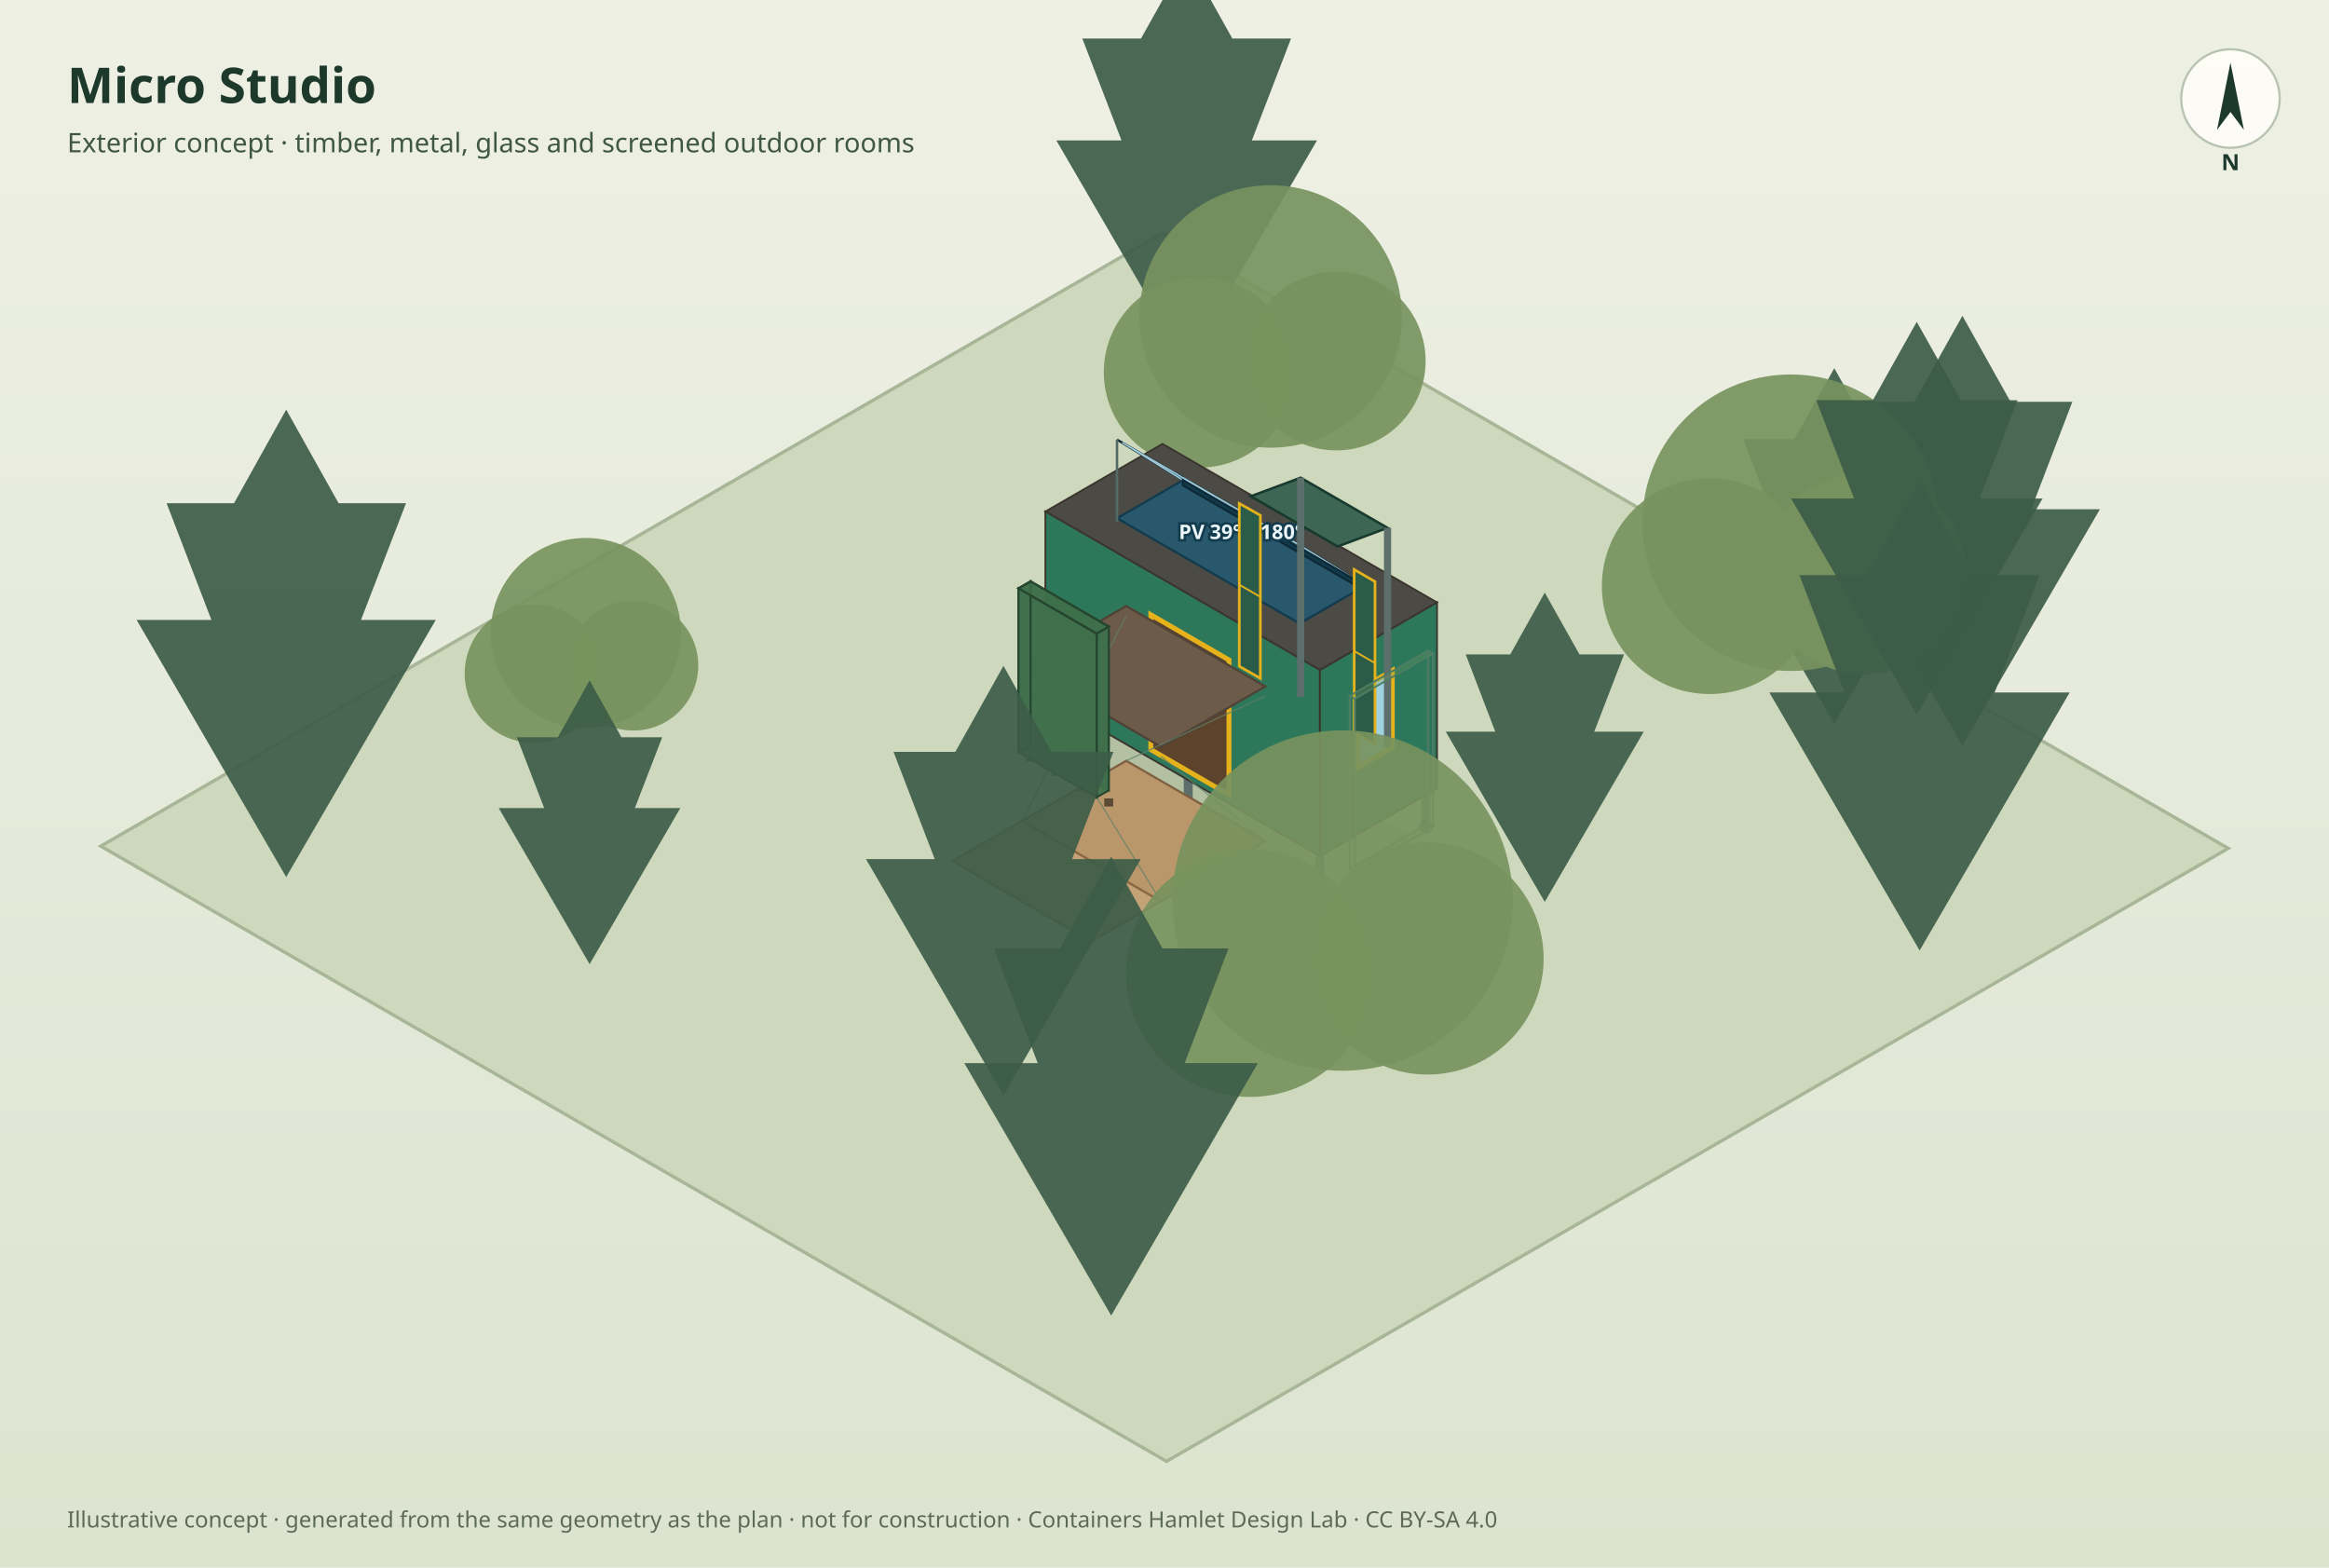
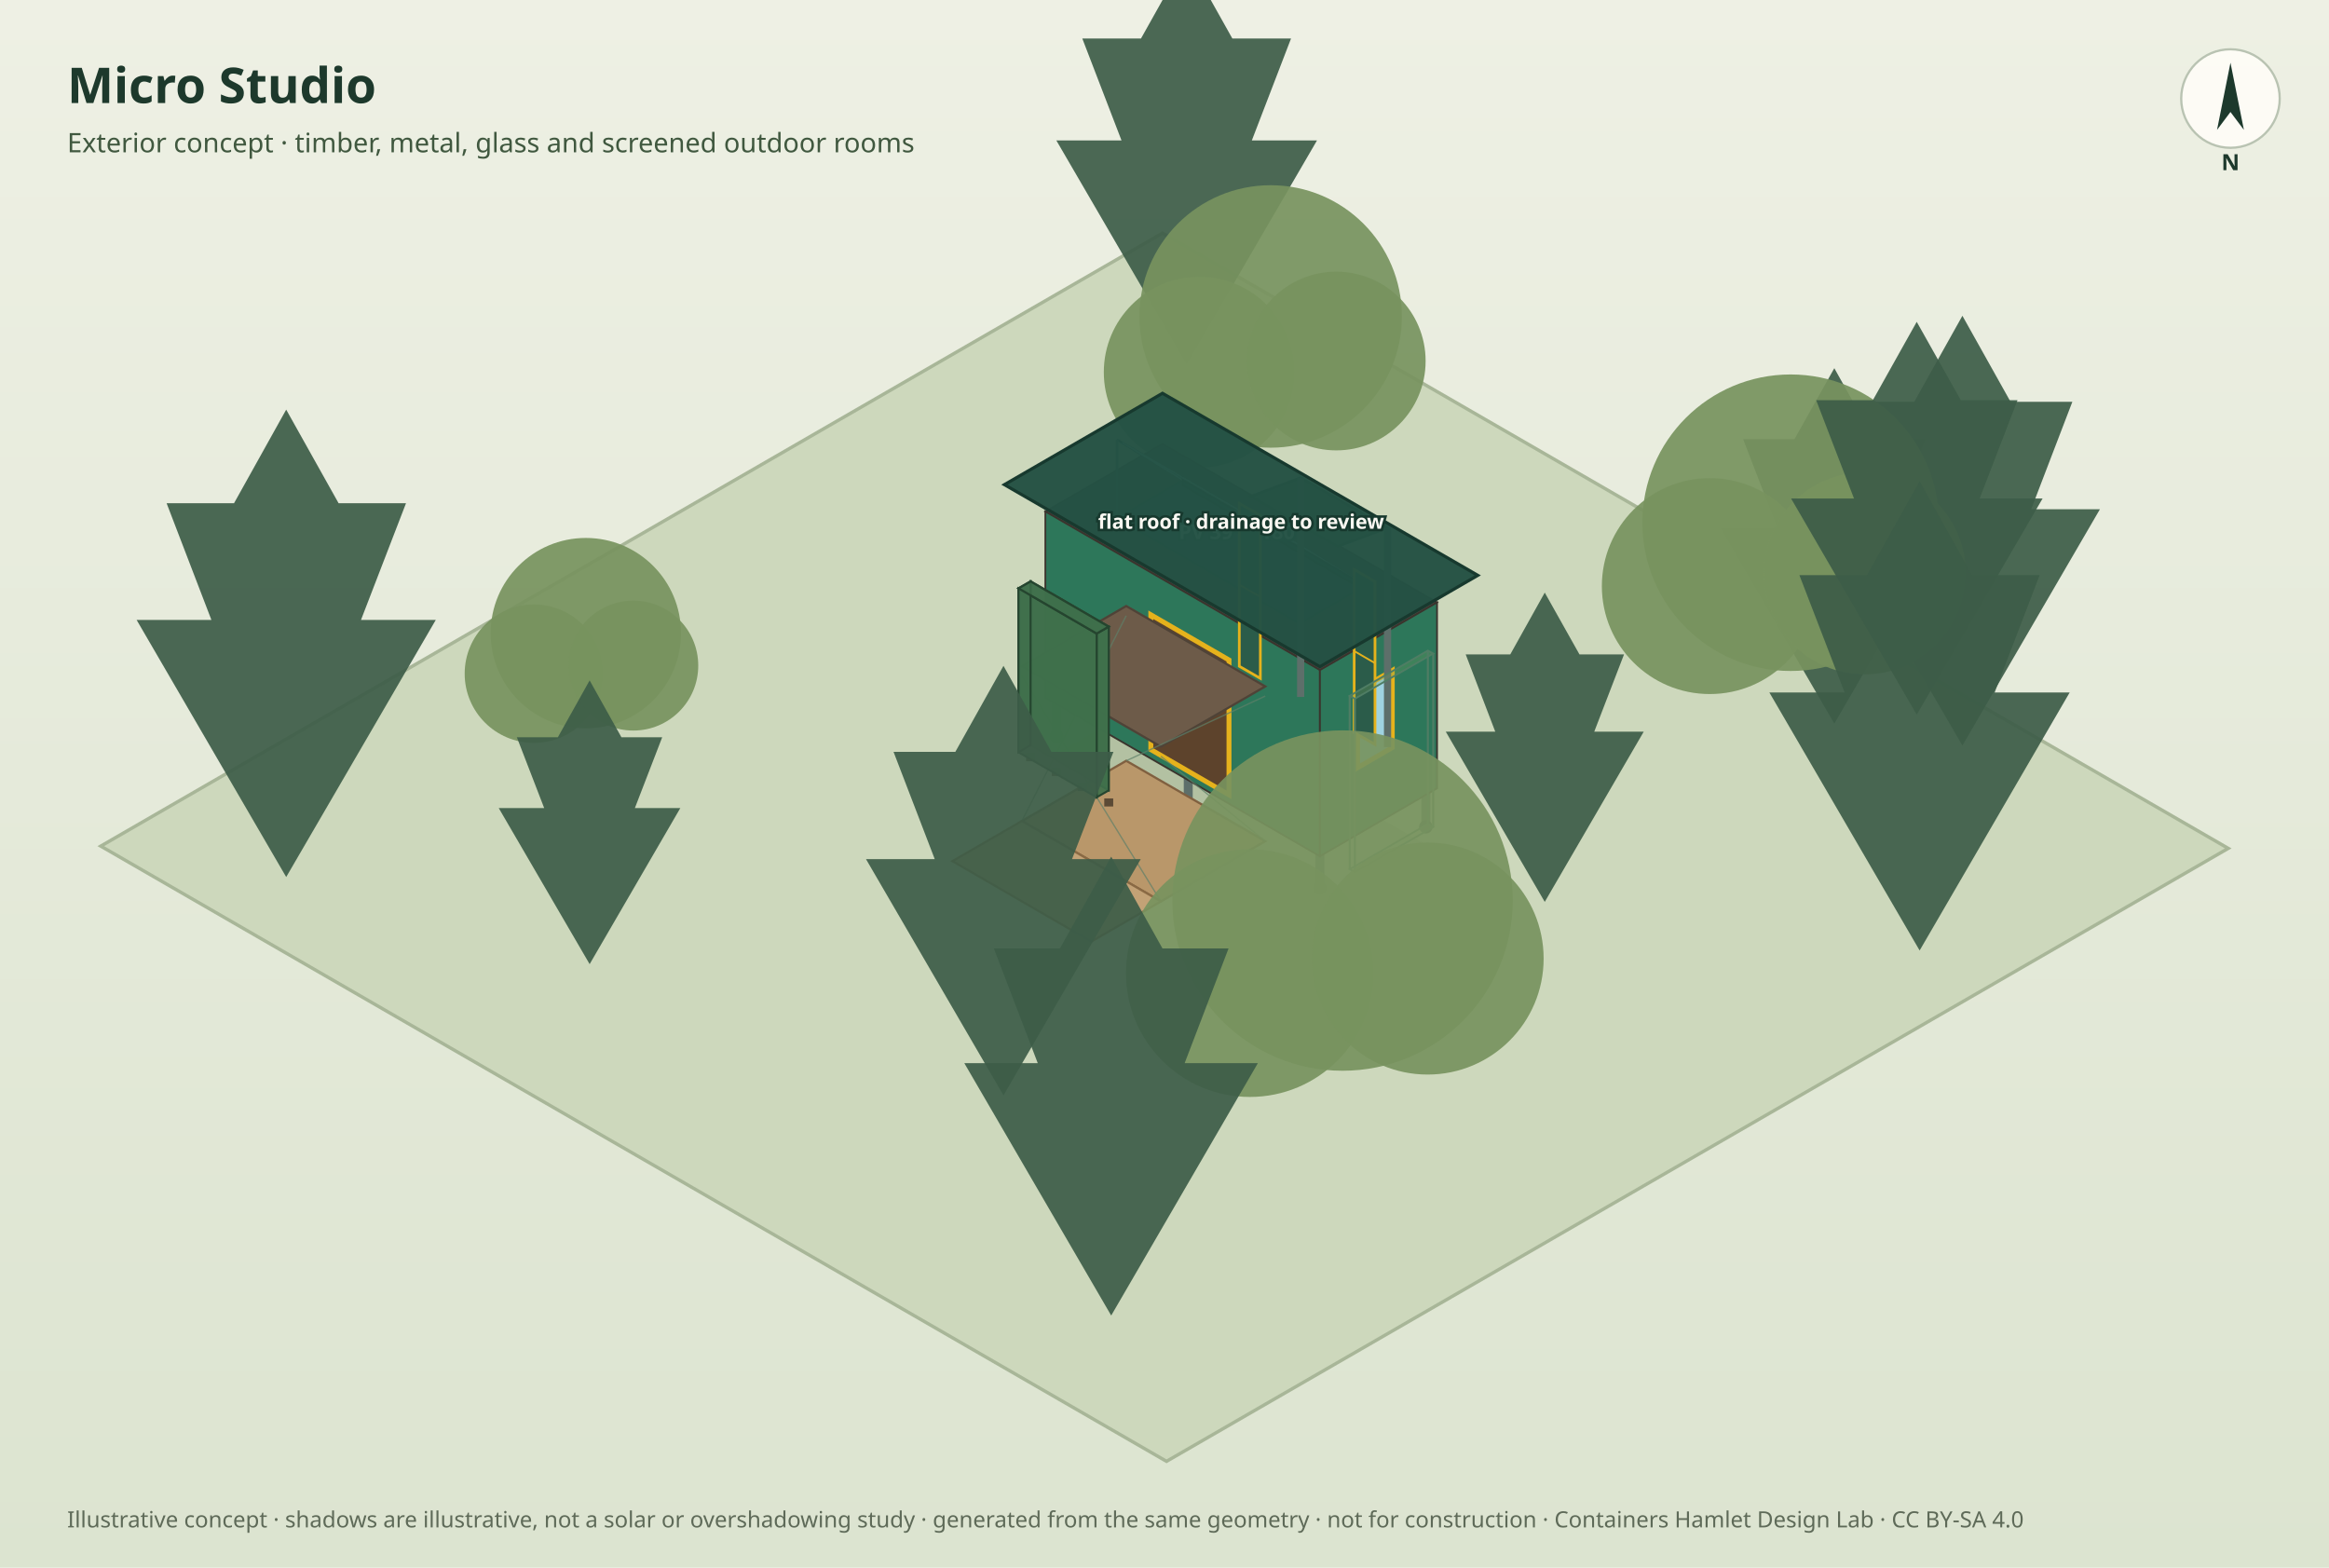
<svg xmlns="http://www.w3.org/2000/svg" viewBox="0 0 1040 700" role="img" aria-labelledby="concept-micro-studio-exterior-t concept-micro-studio-exterior-d" data-plan-scale="22.4" data-plan-width="1040">
  <defs>
    <linearGradient id="concept-micro-studio-exterior-sky" x1="0" y1="0" x2="0" y2="1">
      <stop offset="0" stop-color="#eef0e4" />
      <stop offset="1" stop-color="#dce4d0" />
    </linearGradient>
  </defs>
  <rect width="1040" height="700" fill="url(#concept-micro-studio-exterior-sky)" />
  <path d="M519.1 104.1L995 378.8L520.9 652.5L45 377.8Z" fill="#cdd8bc" stroke="#a8b698" stroke-width="1.5" />
  <g fill="#3d5d48" fill-opacity="0.92">
    <path d="M529.9 162.7L588.1 62.7L559 62.7L576.5 17.2L550.3 17.2L529.9 -19.2L509.5 17.2L483.3 17.2L500.8 62.7L471.7 62.7Z" />
  </g>
  <g fill="#78935f" fill-opacity="0.92">
    <circle cx="567.4" cy="141.3" r="58.6" />
    <circle cx="535.5" cy="166.2" r="42.6" />
    <circle cx="596.7" cy="161.2" r="39.9" />
  </g>
  <g fill="#3d5d48" fill-opacity="0.92">
    <path d="M876.3 332.9L937.7 227.4L907 227.4L925.4 179.4L897.8 179.4L876.3 141L854.8 179.4L827.2 179.4L845.6 227.4L814.9 227.4Z" />
  </g>
  <g fill="#3d5d48" fill-opacity="0.92">
    <path d="M819.1 323.1L869.8 235.8L844.4 235.8L859.7 196.1L836.8 196.1L819.1 164.4L801.3 196.1L778.4 196.1L793.7 235.8L768.3 235.8Z" />
  </g>
  <g fill="#78935f" fill-opacity="0.92">
    <circle cx="261.6" cy="282.7" r="42.5" />
    <circle cx="238.4" cy="300.8" r="30.9" />
    <circle cx="282.8" cy="297.2" r="29" />
  </g>
  <g fill="#78935f" fill-opacity="0.92">
    <circle cx="799.6" cy="233.4" r="66.2" />
    <circle cx="763.5" cy="261.7" r="48.2" />
    <circle cx="832.7" cy="256" r="45.1" />
  </g>
  <g fill="#3d5d48" fill-opacity="0.92">
    <path d="M855.9 319.1L912.1 222.6L884 222.6L900.9 178.7L875.6 178.7L855.9 143.7L836.3 178.7L811 178.7L827.9 222.6L799.8 222.6Z" />
  </g>
  <path d="M519.1 309.2 636.7 377.1 589.4 404.4 471.8 336.5Z" fill="#9eae8d" fill-opacity="0.55" />
  <line x1="519.1" y1="301.4" x2="519.1" y2="284.2" stroke="#5d6f6a" stroke-width="4" />
  <circle cx="519.1" cy="301.4" r="3" fill="#455955" />
  <line x1="636.7" y1="369.2" x2="636.7" y2="352" stroke="#5d6f6a" stroke-width="4" />
  <circle cx="636.7" cy="369.2" r="3" fill="#455955" />
  <line x1="589.4" y1="396.5" x2="589.4" y2="379.3" stroke="#5d6f6a" stroke-width="4" />
  <circle cx="589.4" cy="396.5" r="3" fill="#455955" />
  <line x1="471.8" y1="328.7" x2="471.8" y2="311.5" stroke="#5d6f6a" stroke-width="4" />
  <circle cx="471.8" cy="328.7" r="3" fill="#455955" />
  <line x1="577.9" y1="335.3" x2="577.9" y2="318.1" stroke="#5d6f6a" stroke-width="4" />
  <circle cx="577.9" cy="335.3" r="3" fill="#455955" />
  <line x1="530.6" y1="362.6" x2="530.6" y2="345.4" stroke="#5d6f6a" stroke-width="4" />
  <circle cx="530.6" cy="362.6" r="3" fill="#455955" />
  <path d="M519.1 198.2 641.7 269 589.4 299.2 466.8 228.4Z" fill="#4b4a44" stroke="#3a342d" stroke-width="0.8" />
  <path d="M466.8 311.5 589.4 382.3 589.4 299.2 466.8 228.4Z" fill="#2d775a" stroke="#3a342d" stroke-width="0.8" />
  <path d="M641.7 352 589.4 382.3 589.4 299.2 641.7 269Z" fill="#2d775a" stroke="#3a342d" stroke-width="0.8" />
  <path d="M513.9 334.7 548.8 354.9 548.8 294.7 513.9 274.5Z" fill="#5d432c" stroke="#e5b21c" stroke-width="2.2" />
  <path d="M621.7 333.8 606.2 342.8 606.2 308.4 621.7 299.4Z" fill="#9fd3e0" stroke="#e5b21c" stroke-width="2.2" />
  <path d="M609.6 261.5 528.2 214.4 498.8 231.4 580.3 278.4Z" fill="#245a73" fill-opacity="0.85" stroke="#123b4d" stroke-width="1" />
  <path d="M609.6 261.5 528.2 214.4 498.8 196.3 580.3 243.3Z" fill="#123b4d" stroke="#0d2a36" stroke-width="1" />
  <path d="M607.4 260.1 583.1 246.1 555.4 229 579.7 243Z" fill="#2f6d88" stroke="#9fc9d6" stroke-width="0.65" />
  <path d="M580.2 244.4 556 230.5 528.3 213.3 552.5 227.3Z" fill="#245a73" stroke="#9fc9d6" stroke-width="0.65" />
  <path d="M553 228.8 528.8 214.8 501.1 197.6 525.4 211.6Z" fill="#2f6d88" stroke="#9fc9d6" stroke-width="0.65" />
  <path d="M609.6 261.5 528.2 214.4 528.2 216.7 609.6 263.8Z" fill="#123b4d" stroke="#0d2a36" stroke-width="1" />
  <line x1="498.8" y1="233.1" x2="498.8" y2="196.3" stroke="#536b63" stroke-width="1.1" />
  <line x1="580.3" y1="280.1" x2="580.3" y2="243.3" stroke="#536b63" stroke-width="1.1" />
  <text x="554.2" y="240.7" text-anchor="middle" font-family="system-ui, sans-serif" font-size="9" font-weight="800" fill="#eaf6f9" stroke="#123b4d" stroke-width="2.2" paint-order="stroke">PV 39° / 180°</text>
  <path d="M558.5 221.6 597.3 244 619.6 235.7 580.8 213.3Z" fill="#3d6654" stroke="#17392e" stroke-width="1.1" />
  <line x1="580.8" y1="311.2" x2="580.8" y2="213.3" stroke="#5d6f6a" stroke-width="3.2" />
  <line x1="619.6" y1="333.6" x2="619.6" y2="235.7" stroke="#5d6f6a" stroke-width="3.2" />
  <path d="M553.4 297.5 562.8 302.9 562.8 230.1 553.4 224.8Z" fill="#2b5c4a" stroke="#e5b21c" stroke-width="1.2" />
  <line x1="553.4" y1="261.1" x2="562.8" y2="266.5" stroke="#e5b21c" stroke-width="0.8" />
  <path d="M604.7 327.1 614 332.4 614 259.7 604.7 254.3Z" fill="#2b5c4a" stroke="#e5b21c" stroke-width="1.2" />
  <line x1="604.7" y1="290.7" x2="614" y2="296.1" stroke="#e5b21c" stroke-width="0.8" />
+   <path d="M519.1 175.6 659.9 256.9 589.4 297.7 448.5 216.4Z" fill="#245244" fill-opacity="0.97" stroke="#17392e" stroke-width="1.4" />
+   <text x="554.2" y="236.1" text-anchor="middle" font-family="system-ui, sans-serif" font-size="9" font-weight="800" fill="#faf8f2" stroke="#17392e" stroke-width="2.2" paint-order="stroke">flat roof · drainage to review</text>
  <path d="M502.9 339.7 565 375.6 518.4 402.5 456.3 366.6Z" fill="#b9976a" stroke="#806040" stroke-width="1" />
  <path d="M502.9 270.6 565 306.5 518.4 333.4 456.3 297.5Z" fill="#6d5b49" stroke="#4f4337" stroke-width="1" />
  <path d="M502.9 339.7L565 310.8" stroke="#5e8069" stroke-width="0.6" stroke-opacity="0.7" />
  <path d="M565 375.6L518.4 337.7" stroke="#5e8069" stroke-width="0.6" stroke-opacity="0.7" />
  <path d="M518.4 402.5L456.3 301.8" stroke="#5e8069" stroke-width="0.6" stroke-opacity="0.7" />
  <path d="M456.3 366.6L502.9 274.9" stroke="#5e8069" stroke-width="0.6" stroke-opacity="0.7" />
  <path d="M637.6 367.9 640 369.3 605 389.4 602.7 388.1Z" fill="#9ab886" fill-opacity="0.3" stroke="#4f7d64" stroke-width="0.8" />
  <path d="M637.6 290.5 640 291.8 605 312 602.7 310.7Z" fill="#6f9d5b" fill-opacity="0.28" stroke="#4f7d64" stroke-width="0.8" />
  <path d="M637.6 367.9L637.6 290.5" stroke="#4f7d64" stroke-width="0.9" />
  <path d="M640 369.3L640 291.8" stroke="#4f7d64" stroke-width="0.9" />
  <path d="M605 389.4L605 312" stroke="#4f7d64" stroke-width="0.9" />
  <path d="M602.7 388.1L602.7 310.7" stroke="#4f7d64" stroke-width="0.9" />
  <path d="M456.3 366.6 518.4 402.5 487.3 420.4 425.3 384.5Z" fill="#c3a276" stroke="#8a6a44" stroke-width="1" />
  <line x1="460.2" y1="339.9" x2="460.2" y2="336.3" stroke="#5b4a35" stroke-width="4" />
  <line x1="471.7" y1="346.5" x2="471.7" y2="343" stroke="#5b4a35" stroke-width="4" />
  <line x1="483.2" y1="353.2" x2="483.2" y2="349.6" stroke="#5b4a35" stroke-width="4" />
  <line x1="495.1" y1="360.1" x2="495.1" y2="356.5" stroke="#5b4a35" stroke-width="4" />
  <path d="M460.2 332.7 495.1 352.9 495.1 279.8 460.2 259.6Z" fill="#3f704b" fill-opacity="0.92" stroke="#25452f" stroke-width="0.9" />
  <path d="M495.1 352.9 489.7 356 489.7 282.9 495.1 279.8Z" fill="#3f704b" fill-opacity="0.92" stroke="#25452f" stroke-width="0.9" />
  <path d="M489.7 356 454.8 335.9 454.8 262.7 489.7 282.9Z" fill="#3f704b" fill-opacity="0.92" stroke="#25452f" stroke-width="0.9" />
  <path d="M454.8 335.9 460.2 332.7 460.2 259.6 454.8 262.7Z" fill="#3f704b" fill-opacity="0.92" stroke="#25452f" stroke-width="0.9" />
  <path d="M460.2 259.6 495.1 279.8 489.7 282.9 454.8 262.7Z" fill="#3f704b" fill-opacity="0.8" stroke="#25452f" stroke-width="1" />
  <g fill="#3d5d48" fill-opacity="0.92">
    <path d="M127.8 391.6L194.6 276.8L161.2 276.8L181.3 224.7L151.2 224.7L127.8 182.9L104.5 224.7L74.4 224.7L94.4 276.8L61 276.8Z" />
  </g>
  <g fill="#3d5d48" fill-opacity="0.92">
    <path d="M857.2 424.4L924.2 309.2L890.7 309.2L910.8 256.8L880.6 256.8L857.2 214.9L833.7 256.8L803.5 256.8L823.7 309.2L790.1 309.2Z" />
  </g>
  <g fill="#78935f" fill-opacity="0.92">
    <circle cx="599.5" cy="402.1" r="76" />
    <circle cx="558.1" cy="434.5" r="55.3" />
    <circle cx="637.5" cy="428" r="51.8" />
  </g>
  <g fill="#3d5d48" fill-opacity="0.92">
    <path d="M448.1 489.1L509.4 383.6L478.7 383.6L497.2 335.7L469.5 335.7L448.1 297.3L426.6 335.7L399 335.7L417.4 383.6L386.7 383.6Z" />
  </g>
  <g fill="#3d5d48" fill-opacity="0.92">
    <path d="M496.2 587.4L561.7 474.7L529 474.7L548.6 423.5L519.1 423.5L496.2 382.5L473.3 423.5L443.8 423.5L463.4 474.7L430.6 474.7Z" />
  </g>
  <g fill="#3d5d48" fill-opacity="0.92">
    <path d="M263.3 430.5L303.8 360.8L283.5 360.8L295.7 329.2L277.5 329.2L263.3 303.8L249.1 329.2L230.8 329.2L243 360.8L222.7 360.8Z" />
  </g>
  <g fill="#3d5d48" fill-opacity="0.92">
    <path d="M689.8 402.7L734 326.7L711.9 326.7L725.2 292.2L705.3 292.2L689.8 264.6L674.4 292.2L654.5 292.2L667.7 326.7L645.6 326.7Z" />
  </g>
  <text x="30" y="46" font-family="system-ui, sans-serif" font-size="22" font-weight="800" fill="#1d392c">Micro Studio</text>
  <text x="30" y="68" font-family="system-ui, sans-serif" font-size="12" fill="#40583f">Exterior concept · timber, metal, glass and screened outdoor rooms</text>
  <g aria-hidden="true">
    <circle cx="996" cy="44" r="22" fill="#fffdf7" fill-opacity="0.9" stroke="#b9c3b2" />
    <path d="M996 28l6 30l-6 -8l-6 8z" fill="#1d392c" />
    <text x="996" y="76" text-anchor="middle" font-size="10" font-weight="700" font-family="system-ui, sans-serif" fill="#1d392c">N</text>
  </g>
-   <text x="30" y="682" font-family="system-ui, sans-serif" font-size="10" fill="#5e6a58">Illustrative concept · generated from the same geometry as the plan · not for construction · Containers Hamlet Design Lab · CC BY-SA 4.0</text>
+   <text x="30" y="682" font-family="system-ui, sans-serif" font-size="10" fill="#5e6a58">Illustrative concept · shadows are illustrative, not a solar or overshadowing study · generated from the same geometry · not for construction · Containers Hamlet Design Lab · CC BY-SA 4.0</text>
</svg>
